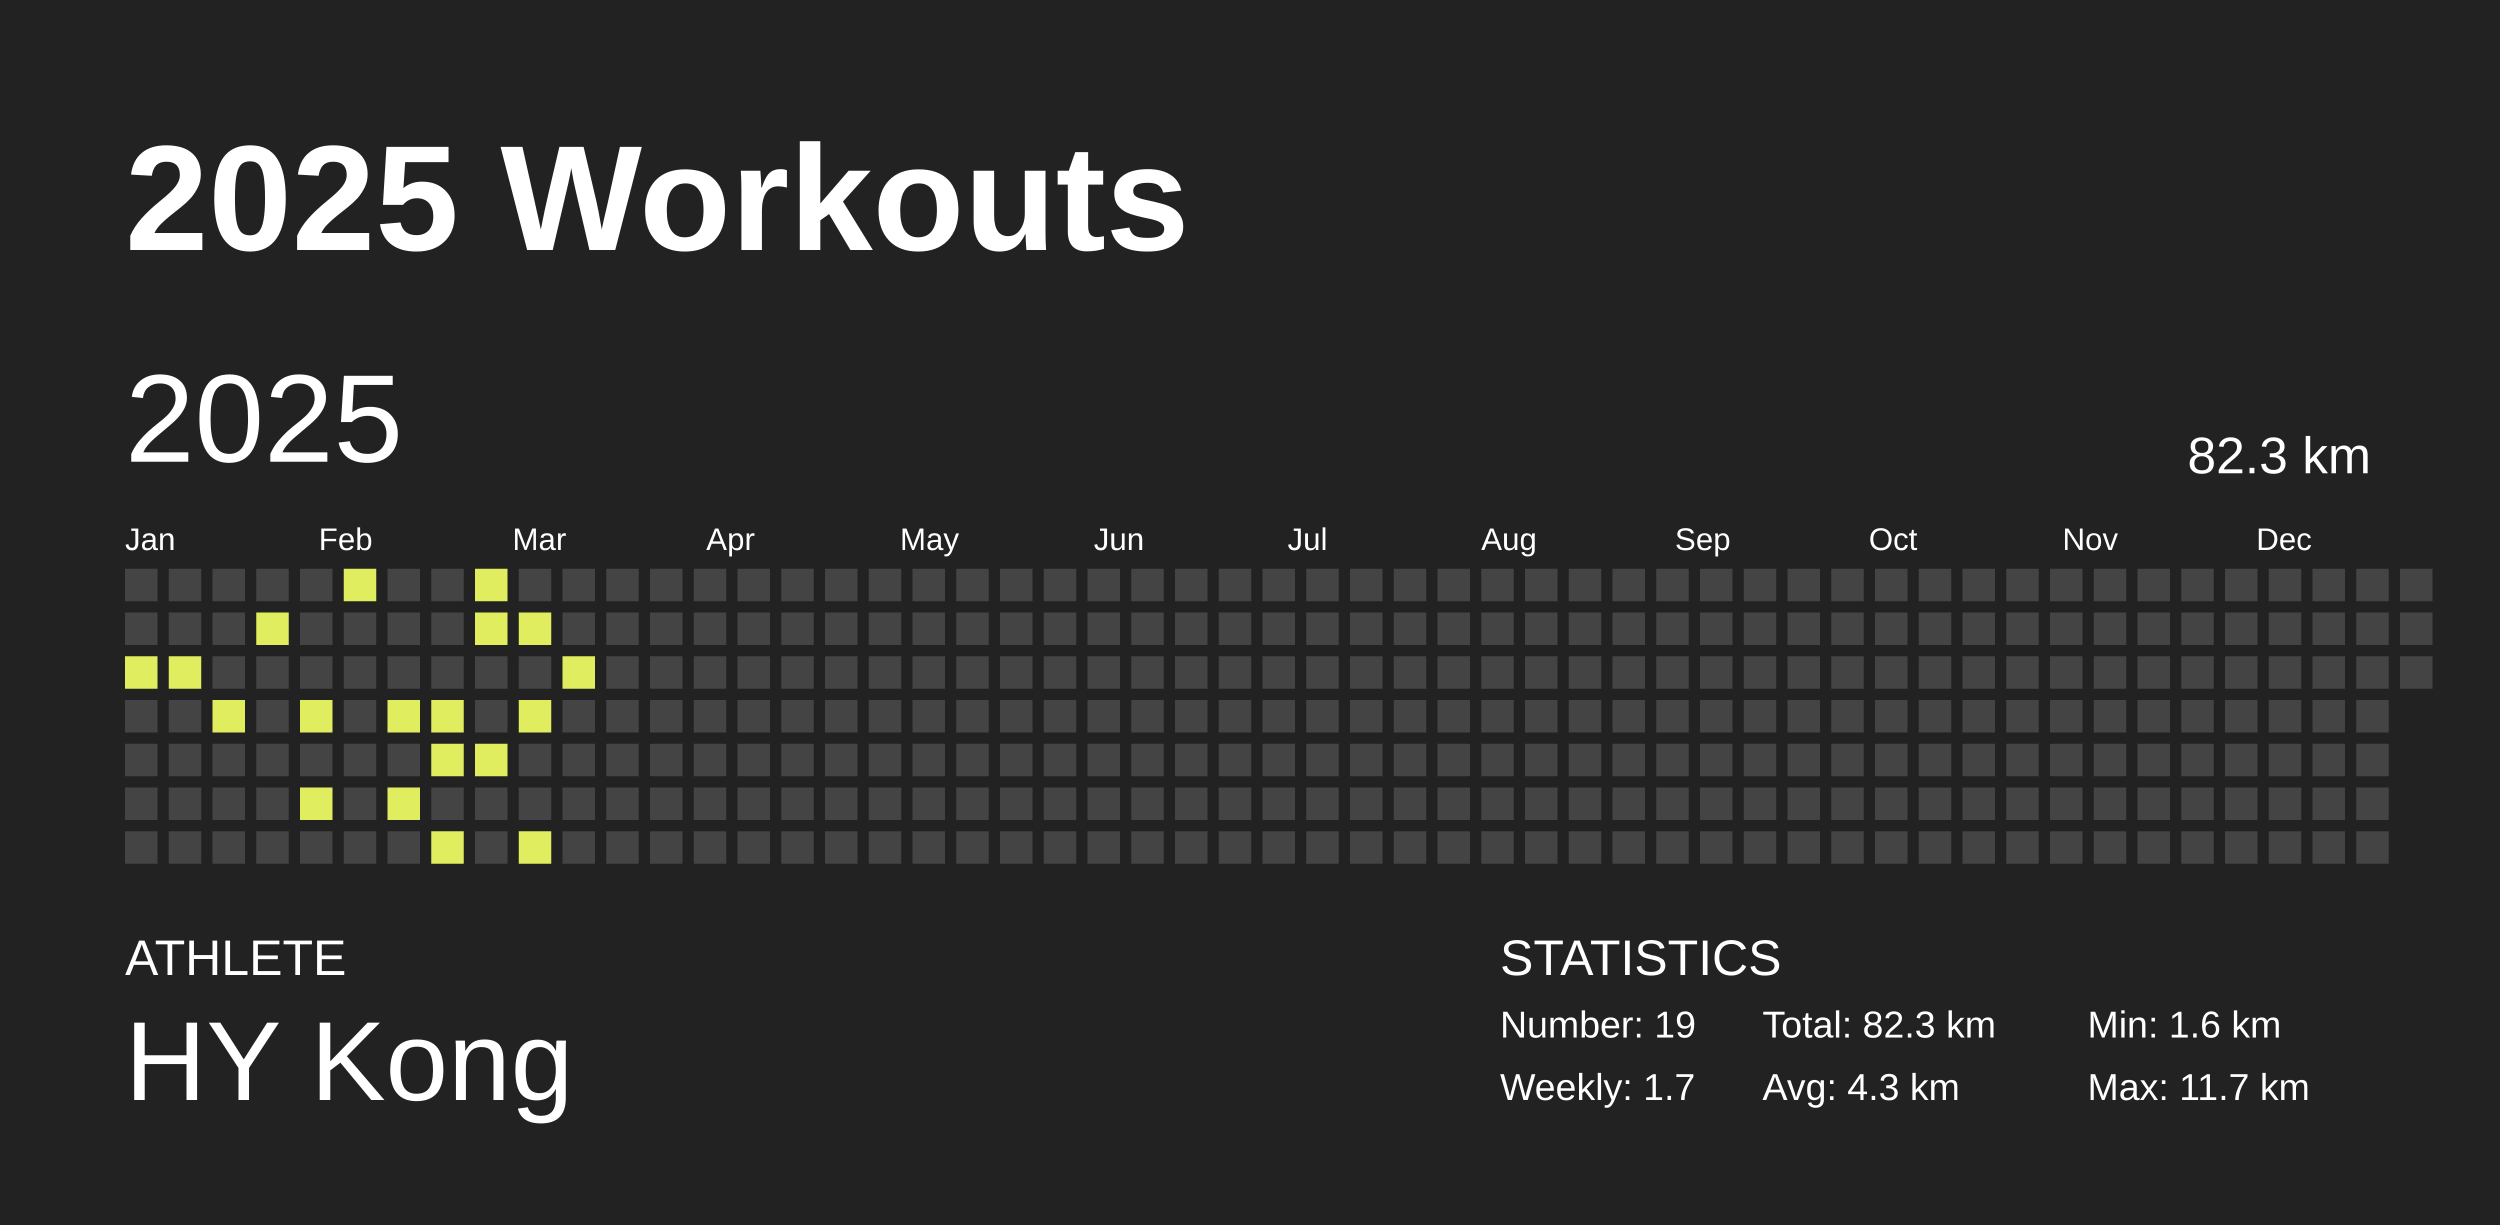
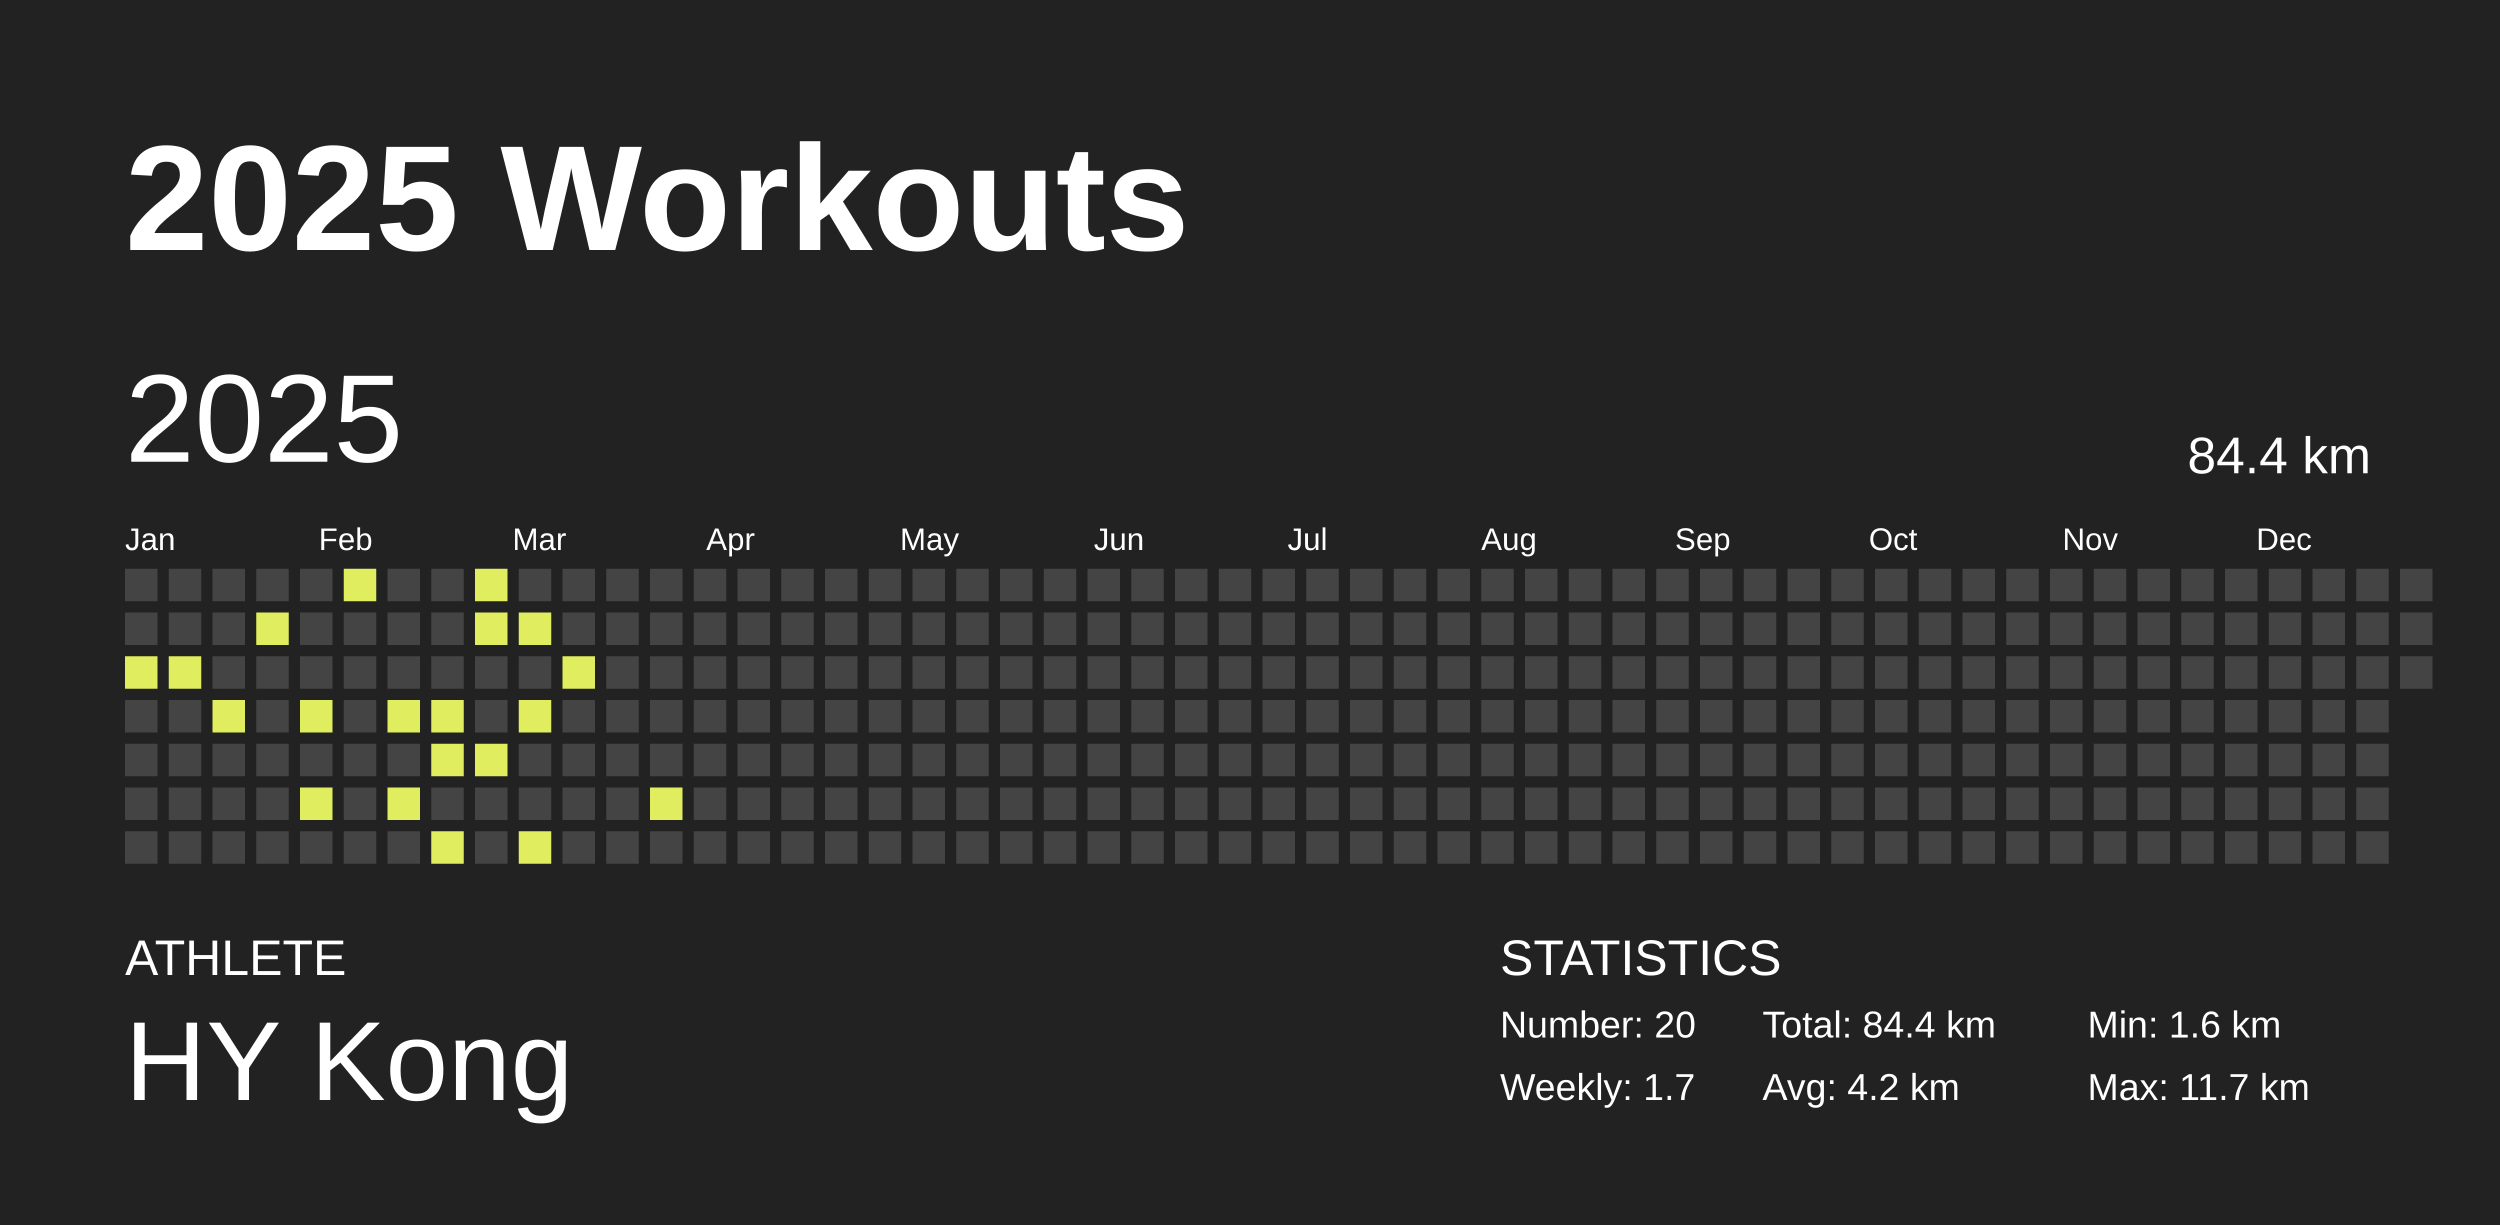
<svg xmlns="http://www.w3.org/2000/svg" baseProfile="full" height="98mm" version="1.1" viewBox="0,0,200,98" width="200mm">
  <defs />
  <rect fill="#222222" height="98" width="200" x="0" y="0" />
  <text fill="#FFFFFF" style="font-size:12px; font-family:Arial; font-weight:bold;" x="10" y="20">2025 Workouts</text>
  <text fill="#FFFFFF" style="font-size:4px; font-family:Arial" x="10" y="78">ATHLETE</text>
  <text fill="#FFFFFF" style="font-size:9px; font-family:Arial" x="10" y="88">HY Kong</text>
  <text fill="#FFFFFF" style="font-size:4px; font-family:Arial" x="120" y="78">STATISTICS</text>
-   <text fill="#FFFFFF" style="font-size:3px; font-family:Arial" x="120" y="83">Number: 19</text>
+   <text fill="#FFFFFF" style="font-size:3px; font-family:Arial" x="120" y="83">Number: 20</text>
  <text fill="#FFFFFF" style="font-size:3px; font-family:Arial" x="120" y="88">Weekly: 1.7</text>
-   <text fill="#FFFFFF" style="font-size:3px; font-family:Arial" x="141" y="83">Total: 82.3 km</text>
-   <text fill="#FFFFFF" style="font-size:3px; font-family:Arial" x="141" y="88">Avg: 4.3 km</text>
+   <text fill="#FFFFFF" style="font-size:3px; font-family:Arial" x="141" y="83">Total: 84.4 km</text>
+   <text fill="#FFFFFF" style="font-size:3px; font-family:Arial" x="141" y="88">Avg: 4.2 km</text>
  <text fill="#FFFFFF" style="font-size:3px; font-family:Arial" x="167" y="83">Min: 1.6 km</text>
  <text fill="#FFFFFF" style="font-size:3px; font-family:Arial" x="167" y="88">Max: 11.7 km</text>
  <text dominant-baseline="hanging" fill="#FFFFFF" style="font-size:10.0px; font-family:Arial;" x="10" y="30">2025</text>
-   <text dominant-baseline="hanging" fill="#FFFFFF" style="font-size:4.125px; font-family:Arial;" x="175" y="35">82.3 km</text>
+   <text dominant-baseline="hanging" fill="#FFFFFF" style="font-size:4.125px; font-family:Arial;" x="175" y="35">84.4 km</text>
  <text fill="#FFFFFF" style="font-size:2.5px; font-family:Arial" x="10.0" y="44">Jan</text>
  <text fill="#FFFFFF" style="font-size:2.5px; font-family:Arial" x="25.5" y="44">Feb</text>
  <text fill="#FFFFFF" style="font-size:2.5px; font-family:Arial" x="41.0" y="44">Mar</text>
  <text fill="#FFFFFF" style="font-size:2.5px; font-family:Arial" x="56.5" y="44">Apr</text>
  <text fill="#FFFFFF" style="font-size:2.5px; font-family:Arial" x="72.0" y="44">May</text>
  <text fill="#FFFFFF" style="font-size:2.5px; font-family:Arial" x="87.5" y="44">Jun</text>
  <text fill="#FFFFFF" style="font-size:2.5px; font-family:Arial" x="103.0" y="44">Jul</text>
  <text fill="#FFFFFF" style="font-size:2.5px; font-family:Arial" x="118.5" y="44">Aug</text>
  <text fill="#FFFFFF" style="font-size:2.5px; font-family:Arial" x="134.0" y="44">Sep</text>
  <text fill="#FFFFFF" style="font-size:2.5px; font-family:Arial" x="149.5" y="44">Oct</text>
  <text fill="#FFFFFF" style="font-size:2.5px; font-family:Arial" x="165.0" y="44">Nov</text>
  <text fill="#FFFFFF" style="font-size:2.5px; font-family:Arial" x="180.5" y="44">Dec</text>
  <rect fill="#444444" height="2.6" width="2.6" x="10.0" y="45.5" />
  <rect fill="#444444" height="2.6" width="2.6" x="10.0" y="49.0" />
  <rect fill="#e0ed5e" height="2.6" width="2.6" x="10.0" y="52.5" />
  <rect fill="#444444" height="2.6" width="2.6" x="10.0" y="56.0" />
  <rect fill="#444444" height="2.6" width="2.6" x="10.0" y="59.5" />
  <rect fill="#444444" height="2.6" width="2.6" x="10.0" y="63.0" />
  <rect fill="#444444" height="2.6" width="2.6" x="10.0" y="66.5" />
  <rect fill="#444444" height="2.6" width="2.6" x="13.5" y="45.5" />
  <rect fill="#444444" height="2.6" width="2.6" x="13.5" y="49.0" />
  <rect fill="#e0ed5e" height="2.6" width="2.6" x="13.5" y="52.5" />
  <rect fill="#444444" height="2.6" width="2.6" x="13.5" y="56.0" />
  <rect fill="#444444" height="2.6" width="2.6" x="13.5" y="59.5" />
  <rect fill="#444444" height="2.6" width="2.6" x="13.5" y="63.0" />
  <rect fill="#444444" height="2.6" width="2.6" x="13.5" y="66.5" />
  <rect fill="#444444" height="2.6" width="2.6" x="17.0" y="45.5" />
  <rect fill="#444444" height="2.6" width="2.6" x="17.0" y="49.0" />
  <rect fill="#444444" height="2.6" width="2.6" x="17.0" y="52.5" />
  <rect fill="#e0ed5e" height="2.6" width="2.6" x="17.0" y="56.0" />
  <rect fill="#444444" height="2.6" width="2.6" x="17.0" y="59.5" />
  <rect fill="#444444" height="2.6" width="2.6" x="17.0" y="63.0" />
  <rect fill="#444444" height="2.6" width="2.6" x="17.0" y="66.5" />
  <rect fill="#444444" height="2.6" width="2.6" x="20.5" y="45.5" />
  <rect fill="#e0ed5e" height="2.6" width="2.6" x="20.5" y="49.0" />
  <rect fill="#444444" height="2.6" width="2.6" x="20.5" y="52.5" />
  <rect fill="#444444" height="2.6" width="2.6" x="20.5" y="56.0" />
  <rect fill="#444444" height="2.6" width="2.6" x="20.5" y="59.5" />
  <rect fill="#444444" height="2.6" width="2.6" x="20.5" y="63.0" />
  <rect fill="#444444" height="2.6" width="2.6" x="20.5" y="66.5" />
  <rect fill="#444444" height="2.6" width="2.6" x="24.0" y="45.5" />
  <rect fill="#444444" height="2.6" width="2.6" x="24.0" y="49.0" />
  <rect fill="#444444" height="2.6" width="2.6" x="24.0" y="52.5" />
  <rect fill="#e0ed5e" height="2.6" width="2.6" x="24.0" y="56.0" />
  <rect fill="#444444" height="2.6" width="2.6" x="24.0" y="59.5" />
  <rect fill="#e0ed5e" height="2.6" width="2.6" x="24.0" y="63.0" />
  <rect fill="#444444" height="2.6" width="2.6" x="24.0" y="66.5" />
  <rect fill="#e0ed5e" height="2.6" width="2.6" x="27.5" y="45.5" />
  <rect fill="#444444" height="2.6" width="2.6" x="27.5" y="49.0" />
  <rect fill="#444444" height="2.6" width="2.6" x="27.5" y="52.5" />
  <rect fill="#444444" height="2.6" width="2.6" x="27.5" y="56.0" />
  <rect fill="#444444" height="2.6" width="2.6" x="27.5" y="59.5" />
  <rect fill="#444444" height="2.6" width="2.6" x="27.5" y="63.0" />
  <rect fill="#444444" height="2.6" width="2.6" x="27.5" y="66.5" />
  <rect fill="#444444" height="2.6" width="2.6" x="31.0" y="45.5" />
  <rect fill="#444444" height="2.6" width="2.6" x="31.0" y="49.0" />
  <rect fill="#444444" height="2.6" width="2.6" x="31.0" y="52.5" />
  <rect fill="#e0ed5e" height="2.6" width="2.6" x="31.0" y="56.0" />
  <rect fill="#444444" height="2.6" width="2.6" x="31.0" y="59.5" />
  <rect fill="#e0ed5e" height="2.6" width="2.6" x="31.0" y="63.0" />
  <rect fill="#444444" height="2.6" width="2.6" x="31.0" y="66.5" />
  <rect fill="#444444" height="2.6" width="2.6" x="34.5" y="45.5" />
  <rect fill="#444444" height="2.6" width="2.6" x="34.5" y="49.0" />
  <rect fill="#444444" height="2.6" width="2.6" x="34.5" y="52.5" />
  <rect fill="#e0ed5e" height="2.6" width="2.6" x="34.5" y="56.0" />
  <rect fill="#e0ed5e" height="2.6" width="2.6" x="34.5" y="59.5" />
  <rect fill="#444444" height="2.6" width="2.6" x="34.5" y="63.0" />
  <rect fill="#e0ed5e" height="2.6" width="2.6" x="34.5" y="66.5" />
  <rect fill="#e0ed5e" height="2.6" width="2.6" x="38.0" y="45.5" />
  <rect fill="#e0ed5e" height="2.6" width="2.6" x="38.0" y="49.0" />
  <rect fill="#444444" height="2.6" width="2.6" x="38.0" y="52.5" />
  <rect fill="#444444" height="2.6" width="2.6" x="38.0" y="56.0" />
  <rect fill="#e0ed5e" height="2.6" width="2.6" x="38.0" y="59.5" />
  <rect fill="#444444" height="2.6" width="2.6" x="38.0" y="63.0" />
  <rect fill="#444444" height="2.6" width="2.6" x="38.0" y="66.5" />
  <rect fill="#444444" height="2.6" width="2.6" x="41.5" y="45.5" />
  <rect fill="#e0ed5e" height="2.6" width="2.6" x="41.5" y="49.0" />
  <rect fill="#444444" height="2.6" width="2.6" x="41.5" y="52.5" />
  <rect fill="#e0ed5e" height="2.6" width="2.6" x="41.5" y="56.0" />
  <rect fill="#444444" height="2.6" width="2.6" x="41.5" y="59.5" />
  <rect fill="#444444" height="2.6" width="2.6" x="41.5" y="63.0" />
  <rect fill="#e0ed5e" height="2.6" width="2.6" x="41.5" y="66.5" />
  <rect fill="#444444" height="2.6" width="2.6" x="45.0" y="45.5" />
  <rect fill="#444444" height="2.6" width="2.6" x="45.0" y="49.0" />
  <rect fill="#e0ed5e" height="2.6" width="2.6" x="45.0" y="52.5" />
  <rect fill="#444444" height="2.6" width="2.6" x="45.0" y="56.0" />
  <rect fill="#444444" height="2.6" width="2.6" x="45.0" y="59.5" />
  <rect fill="#444444" height="2.6" width="2.6" x="45.0" y="63.0" />
  <rect fill="#444444" height="2.6" width="2.6" x="45.0" y="66.5" />
  <rect fill="#444444" height="2.6" width="2.6" x="48.5" y="45.5" />
  <rect fill="#444444" height="2.6" width="2.6" x="48.5" y="49.0" />
  <rect fill="#444444" height="2.6" width="2.6" x="48.5" y="52.5" />
  <rect fill="#444444" height="2.6" width="2.6" x="48.5" y="56.0" />
  <rect fill="#444444" height="2.6" width="2.6" x="48.5" y="59.5" />
  <rect fill="#444444" height="2.6" width="2.6" x="48.5" y="63.0" />
  <rect fill="#444444" height="2.6" width="2.6" x="48.5" y="66.5" />
  <rect fill="#444444" height="2.6" width="2.6" x="52.0" y="45.5" />
  <rect fill="#444444" height="2.6" width="2.6" x="52.0" y="49.0" />
  <rect fill="#444444" height="2.6" width="2.6" x="52.0" y="52.5" />
  <rect fill="#444444" height="2.6" width="2.6" x="52.0" y="56.0" />
  <rect fill="#444444" height="2.6" width="2.6" x="52.0" y="59.5" />
-   <rect fill="#444444" height="2.6" width="2.6" x="52.0" y="63.0" />
+   <rect fill="#e0ed5e" height="2.6" width="2.6" x="52.0" y="63.0" />
  <rect fill="#444444" height="2.6" width="2.6" x="52.0" y="66.5" />
  <rect fill="#444444" height="2.6" width="2.6" x="55.5" y="45.5" />
  <rect fill="#444444" height="2.6" width="2.6" x="55.5" y="49.0" />
  <rect fill="#444444" height="2.6" width="2.6" x="55.5" y="52.5" />
  <rect fill="#444444" height="2.6" width="2.6" x="55.5" y="56.0" />
  <rect fill="#444444" height="2.6" width="2.6" x="55.5" y="59.5" />
  <rect fill="#444444" height="2.6" width="2.6" x="55.5" y="63.0" />
  <rect fill="#444444" height="2.6" width="2.6" x="55.5" y="66.5" />
  <rect fill="#444444" height="2.6" width="2.6" x="59.0" y="45.5" />
  <rect fill="#444444" height="2.6" width="2.6" x="59.0" y="49.0" />
  <rect fill="#444444" height="2.6" width="2.6" x="59.0" y="52.5" />
  <rect fill="#444444" height="2.6" width="2.6" x="59.0" y="56.0" />
  <rect fill="#444444" height="2.6" width="2.6" x="59.0" y="59.5" />
  <rect fill="#444444" height="2.6" width="2.6" x="59.0" y="63.0" />
  <rect fill="#444444" height="2.6" width="2.6" x="59.0" y="66.5" />
  <rect fill="#444444" height="2.6" width="2.6" x="62.5" y="45.5" />
  <rect fill="#444444" height="2.6" width="2.6" x="62.5" y="49.0" />
  <rect fill="#444444" height="2.6" width="2.6" x="62.5" y="52.5" />
  <rect fill="#444444" height="2.6" width="2.6" x="62.5" y="56.0" />
  <rect fill="#444444" height="2.6" width="2.6" x="62.5" y="59.5" />
  <rect fill="#444444" height="2.6" width="2.6" x="62.5" y="63.0" />
  <rect fill="#444444" height="2.6" width="2.6" x="62.5" y="66.5" />
  <rect fill="#444444" height="2.6" width="2.6" x="66.0" y="45.5" />
  <rect fill="#444444" height="2.6" width="2.6" x="66.0" y="49.0" />
  <rect fill="#444444" height="2.6" width="2.6" x="66.0" y="52.5" />
  <rect fill="#444444" height="2.6" width="2.6" x="66.0" y="56.0" />
  <rect fill="#444444" height="2.6" width="2.6" x="66.0" y="59.5" />
  <rect fill="#444444" height="2.6" width="2.6" x="66.0" y="63.0" />
  <rect fill="#444444" height="2.6" width="2.6" x="66.0" y="66.5" />
  <rect fill="#444444" height="2.6" width="2.6" x="69.5" y="45.5" />
  <rect fill="#444444" height="2.6" width="2.6" x="69.5" y="49.0" />
  <rect fill="#444444" height="2.6" width="2.6" x="69.5" y="52.5" />
  <rect fill="#444444" height="2.6" width="2.6" x="69.5" y="56.0" />
  <rect fill="#444444" height="2.6" width="2.6" x="69.5" y="59.5" />
  <rect fill="#444444" height="2.6" width="2.6" x="69.5" y="63.0" />
  <rect fill="#444444" height="2.6" width="2.6" x="69.5" y="66.5" />
  <rect fill="#444444" height="2.6" width="2.6" x="73.0" y="45.5" />
  <rect fill="#444444" height="2.6" width="2.6" x="73.0" y="49.0" />
  <rect fill="#444444" height="2.6" width="2.6" x="73.0" y="52.5" />
  <rect fill="#444444" height="2.6" width="2.6" x="73.0" y="56.0" />
  <rect fill="#444444" height="2.6" width="2.6" x="73.0" y="59.5" />
  <rect fill="#444444" height="2.6" width="2.6" x="73.0" y="63.0" />
  <rect fill="#444444" height="2.6" width="2.6" x="73.0" y="66.5" />
  <rect fill="#444444" height="2.6" width="2.6" x="76.5" y="45.5" />
  <rect fill="#444444" height="2.6" width="2.6" x="76.5" y="49.0" />
  <rect fill="#444444" height="2.6" width="2.6" x="76.5" y="52.5" />
  <rect fill="#444444" height="2.6" width="2.6" x="76.5" y="56.0" />
  <rect fill="#444444" height="2.6" width="2.6" x="76.5" y="59.5" />
  <rect fill="#444444" height="2.6" width="2.6" x="76.5" y="63.0" />
  <rect fill="#444444" height="2.6" width="2.6" x="76.5" y="66.5" />
  <rect fill="#444444" height="2.6" width="2.6" x="80.0" y="45.5" />
  <rect fill="#444444" height="2.6" width="2.6" x="80.0" y="49.0" />
  <rect fill="#444444" height="2.6" width="2.6" x="80.0" y="52.5" />
  <rect fill="#444444" height="2.6" width="2.6" x="80.0" y="56.0" />
  <rect fill="#444444" height="2.6" width="2.6" x="80.0" y="59.5" />
  <rect fill="#444444" height="2.6" width="2.6" x="80.0" y="63.0" />
  <rect fill="#444444" height="2.6" width="2.6" x="80.0" y="66.5" />
  <rect fill="#444444" height="2.6" width="2.6" x="83.5" y="45.5" />
  <rect fill="#444444" height="2.6" width="2.6" x="83.5" y="49.0" />
  <rect fill="#444444" height="2.6" width="2.6" x="83.5" y="52.5" />
  <rect fill="#444444" height="2.6" width="2.6" x="83.5" y="56.0" />
  <rect fill="#444444" height="2.6" width="2.6" x="83.5" y="59.5" />
  <rect fill="#444444" height="2.6" width="2.6" x="83.5" y="63.0" />
  <rect fill="#444444" height="2.6" width="2.6" x="83.5" y="66.5" />
  <rect fill="#444444" height="2.6" width="2.6" x="87.0" y="45.5" />
  <rect fill="#444444" height="2.6" width="2.6" x="87.0" y="49.0" />
  <rect fill="#444444" height="2.6" width="2.6" x="87.0" y="52.5" />
  <rect fill="#444444" height="2.6" width="2.6" x="87.0" y="56.0" />
  <rect fill="#444444" height="2.6" width="2.6" x="87.0" y="59.5" />
  <rect fill="#444444" height="2.6" width="2.6" x="87.0" y="63.0" />
  <rect fill="#444444" height="2.6" width="2.6" x="87.0" y="66.5" />
  <rect fill="#444444" height="2.6" width="2.6" x="90.5" y="45.5" />
  <rect fill="#444444" height="2.6" width="2.6" x="90.5" y="49.0" />
  <rect fill="#444444" height="2.6" width="2.6" x="90.5" y="52.5" />
  <rect fill="#444444" height="2.6" width="2.6" x="90.5" y="56.0" />
  <rect fill="#444444" height="2.6" width="2.6" x="90.5" y="59.5" />
  <rect fill="#444444" height="2.6" width="2.6" x="90.5" y="63.0" />
  <rect fill="#444444" height="2.6" width="2.6" x="90.5" y="66.5" />
  <rect fill="#444444" height="2.6" width="2.6" x="94.0" y="45.5" />
  <rect fill="#444444" height="2.6" width="2.6" x="94.0" y="49.0" />
  <rect fill="#444444" height="2.6" width="2.6" x="94.0" y="52.5" />
  <rect fill="#444444" height="2.6" width="2.6" x="94.0" y="56.0" />
  <rect fill="#444444" height="2.6" width="2.6" x="94.0" y="59.5" />
  <rect fill="#444444" height="2.6" width="2.6" x="94.0" y="63.0" />
  <rect fill="#444444" height="2.6" width="2.6" x="94.0" y="66.5" />
  <rect fill="#444444" height="2.6" width="2.6" x="97.5" y="45.5" />
  <rect fill="#444444" height="2.6" width="2.6" x="97.5" y="49.0" />
  <rect fill="#444444" height="2.6" width="2.6" x="97.5" y="52.5" />
  <rect fill="#444444" height="2.6" width="2.6" x="97.5" y="56.0" />
  <rect fill="#444444" height="2.6" width="2.6" x="97.5" y="59.5" />
  <rect fill="#444444" height="2.6" width="2.6" x="97.5" y="63.0" />
  <rect fill="#444444" height="2.6" width="2.6" x="97.5" y="66.5" />
  <rect fill="#444444" height="2.6" width="2.6" x="101.0" y="45.5" />
  <rect fill="#444444" height="2.6" width="2.6" x="101.0" y="49.0" />
  <rect fill="#444444" height="2.6" width="2.6" x="101.0" y="52.5" />
  <rect fill="#444444" height="2.6" width="2.6" x="101.0" y="56.0" />
  <rect fill="#444444" height="2.6" width="2.6" x="101.0" y="59.5" />
  <rect fill="#444444" height="2.6" width="2.6" x="101.0" y="63.0" />
  <rect fill="#444444" height="2.6" width="2.6" x="101.0" y="66.5" />
  <rect fill="#444444" height="2.6" width="2.6" x="104.5" y="45.5" />
  <rect fill="#444444" height="2.6" width="2.6" x="104.5" y="49.0" />
  <rect fill="#444444" height="2.6" width="2.6" x="104.5" y="52.5" />
  <rect fill="#444444" height="2.6" width="2.6" x="104.5" y="56.0" />
  <rect fill="#444444" height="2.6" width="2.6" x="104.5" y="59.5" />
  <rect fill="#444444" height="2.6" width="2.6" x="104.5" y="63.0" />
  <rect fill="#444444" height="2.6" width="2.6" x="104.5" y="66.5" />
  <rect fill="#444444" height="2.6" width="2.6" x="108.0" y="45.5" />
  <rect fill="#444444" height="2.6" width="2.6" x="108.0" y="49.0" />
  <rect fill="#444444" height="2.6" width="2.6" x="108.0" y="52.5" />
  <rect fill="#444444" height="2.6" width="2.6" x="108.0" y="56.0" />
  <rect fill="#444444" height="2.6" width="2.6" x="108.0" y="59.5" />
  <rect fill="#444444" height="2.6" width="2.6" x="108.0" y="63.0" />
  <rect fill="#444444" height="2.6" width="2.6" x="108.0" y="66.5" />
  <rect fill="#444444" height="2.6" width="2.6" x="111.5" y="45.5" />
  <rect fill="#444444" height="2.6" width="2.6" x="111.5" y="49.0" />
  <rect fill="#444444" height="2.6" width="2.6" x="111.5" y="52.5" />
  <rect fill="#444444" height="2.6" width="2.6" x="111.5" y="56.0" />
  <rect fill="#444444" height="2.6" width="2.6" x="111.5" y="59.5" />
  <rect fill="#444444" height="2.6" width="2.6" x="111.5" y="63.0" />
  <rect fill="#444444" height="2.6" width="2.6" x="111.5" y="66.5" />
  <rect fill="#444444" height="2.6" width="2.6" x="115.0" y="45.5" />
  <rect fill="#444444" height="2.6" width="2.6" x="115.0" y="49.0" />
  <rect fill="#444444" height="2.6" width="2.6" x="115.0" y="52.5" />
  <rect fill="#444444" height="2.6" width="2.6" x="115.0" y="56.0" />
  <rect fill="#444444" height="2.6" width="2.6" x="115.0" y="59.5" />
  <rect fill="#444444" height="2.6" width="2.6" x="115.0" y="63.0" />
  <rect fill="#444444" height="2.6" width="2.6" x="115.0" y="66.5" />
  <rect fill="#444444" height="2.6" width="2.6" x="118.5" y="45.5" />
  <rect fill="#444444" height="2.6" width="2.6" x="118.5" y="49.0" />
  <rect fill="#444444" height="2.6" width="2.6" x="118.5" y="52.5" />
  <rect fill="#444444" height="2.6" width="2.6" x="118.5" y="56.0" />
  <rect fill="#444444" height="2.6" width="2.6" x="118.5" y="59.5" />
  <rect fill="#444444" height="2.6" width="2.6" x="118.5" y="63.0" />
  <rect fill="#444444" height="2.6" width="2.6" x="118.5" y="66.5" />
  <rect fill="#444444" height="2.6" width="2.6" x="122.0" y="45.5" />
  <rect fill="#444444" height="2.6" width="2.6" x="122.0" y="49.0" />
  <rect fill="#444444" height="2.6" width="2.6" x="122.0" y="52.5" />
  <rect fill="#444444" height="2.6" width="2.6" x="122.0" y="56.0" />
  <rect fill="#444444" height="2.6" width="2.6" x="122.0" y="59.5" />
  <rect fill="#444444" height="2.6" width="2.6" x="122.0" y="63.0" />
  <rect fill="#444444" height="2.6" width="2.6" x="122.0" y="66.5" />
  <rect fill="#444444" height="2.6" width="2.6" x="125.5" y="45.5" />
  <rect fill="#444444" height="2.6" width="2.6" x="125.5" y="49.0" />
  <rect fill="#444444" height="2.6" width="2.6" x="125.5" y="52.5" />
  <rect fill="#444444" height="2.6" width="2.6" x="125.5" y="56.0" />
  <rect fill="#444444" height="2.6" width="2.6" x="125.5" y="59.5" />
  <rect fill="#444444" height="2.6" width="2.6" x="125.5" y="63.0" />
  <rect fill="#444444" height="2.6" width="2.6" x="125.5" y="66.5" />
  <rect fill="#444444" height="2.6" width="2.6" x="129.0" y="45.5" />
  <rect fill="#444444" height="2.6" width="2.6" x="129.0" y="49.0" />
  <rect fill="#444444" height="2.6" width="2.6" x="129.0" y="52.5" />
  <rect fill="#444444" height="2.6" width="2.6" x="129.0" y="56.0" />
  <rect fill="#444444" height="2.6" width="2.6" x="129.0" y="59.5" />
  <rect fill="#444444" height="2.6" width="2.6" x="129.0" y="63.0" />
  <rect fill="#444444" height="2.6" width="2.6" x="129.0" y="66.5" />
  <rect fill="#444444" height="2.6" width="2.6" x="132.5" y="45.5" />
  <rect fill="#444444" height="2.6" width="2.6" x="132.5" y="49.0" />
  <rect fill="#444444" height="2.6" width="2.6" x="132.5" y="52.5" />
  <rect fill="#444444" height="2.6" width="2.6" x="132.5" y="56.0" />
  <rect fill="#444444" height="2.6" width="2.6" x="132.5" y="59.5" />
  <rect fill="#444444" height="2.6" width="2.6" x="132.5" y="63.0" />
  <rect fill="#444444" height="2.6" width="2.6" x="132.5" y="66.5" />
  <rect fill="#444444" height="2.6" width="2.6" x="136.0" y="45.5" />
  <rect fill="#444444" height="2.6" width="2.6" x="136.0" y="49.0" />
  <rect fill="#444444" height="2.6" width="2.6" x="136.0" y="52.5" />
  <rect fill="#444444" height="2.6" width="2.6" x="136.0" y="56.0" />
  <rect fill="#444444" height="2.6" width="2.6" x="136.0" y="59.5" />
  <rect fill="#444444" height="2.6" width="2.6" x="136.0" y="63.0" />
  <rect fill="#444444" height="2.6" width="2.6" x="136.0" y="66.5" />
  <rect fill="#444444" height="2.6" width="2.6" x="139.5" y="45.5" />
  <rect fill="#444444" height="2.6" width="2.6" x="139.5" y="49.0" />
  <rect fill="#444444" height="2.6" width="2.6" x="139.5" y="52.5" />
  <rect fill="#444444" height="2.6" width="2.6" x="139.5" y="56.0" />
  <rect fill="#444444" height="2.6" width="2.6" x="139.5" y="59.5" />
  <rect fill="#444444" height="2.6" width="2.6" x="139.5" y="63.0" />
  <rect fill="#444444" height="2.6" width="2.6" x="139.5" y="66.5" />
  <rect fill="#444444" height="2.6" width="2.6" x="143.0" y="45.5" />
  <rect fill="#444444" height="2.6" width="2.6" x="143.0" y="49.0" />
  <rect fill="#444444" height="2.6" width="2.6" x="143.0" y="52.5" />
  <rect fill="#444444" height="2.6" width="2.6" x="143.0" y="56.0" />
  <rect fill="#444444" height="2.6" width="2.6" x="143.0" y="59.5" />
  <rect fill="#444444" height="2.6" width="2.6" x="143.0" y="63.0" />
  <rect fill="#444444" height="2.6" width="2.6" x="143.0" y="66.5" />
  <rect fill="#444444" height="2.6" width="2.6" x="146.5" y="45.5" />
  <rect fill="#444444" height="2.6" width="2.6" x="146.5" y="49.0" />
  <rect fill="#444444" height="2.6" width="2.6" x="146.5" y="52.5" />
  <rect fill="#444444" height="2.6" width="2.6" x="146.5" y="56.0" />
  <rect fill="#444444" height="2.6" width="2.6" x="146.5" y="59.5" />
  <rect fill="#444444" height="2.6" width="2.6" x="146.5" y="63.0" />
  <rect fill="#444444" height="2.6" width="2.6" x="146.5" y="66.5" />
  <rect fill="#444444" height="2.6" width="2.6" x="150.0" y="45.5" />
  <rect fill="#444444" height="2.6" width="2.6" x="150.0" y="49.0" />
  <rect fill="#444444" height="2.6" width="2.6" x="150.0" y="52.5" />
  <rect fill="#444444" height="2.6" width="2.6" x="150.0" y="56.0" />
  <rect fill="#444444" height="2.6" width="2.6" x="150.0" y="59.5" />
  <rect fill="#444444" height="2.6" width="2.6" x="150.0" y="63.0" />
  <rect fill="#444444" height="2.6" width="2.6" x="150.0" y="66.5" />
  <rect fill="#444444" height="2.6" width="2.6" x="153.5" y="45.5" />
  <rect fill="#444444" height="2.6" width="2.6" x="153.5" y="49.0" />
  <rect fill="#444444" height="2.6" width="2.6" x="153.5" y="52.5" />
  <rect fill="#444444" height="2.6" width="2.6" x="153.5" y="56.0" />
  <rect fill="#444444" height="2.6" width="2.6" x="153.5" y="59.5" />
  <rect fill="#444444" height="2.6" width="2.6" x="153.5" y="63.0" />
  <rect fill="#444444" height="2.6" width="2.6" x="153.5" y="66.5" />
  <rect fill="#444444" height="2.6" width="2.6" x="157.0" y="45.5" />
  <rect fill="#444444" height="2.6" width="2.6" x="157.0" y="49.0" />
  <rect fill="#444444" height="2.6" width="2.6" x="157.0" y="52.5" />
  <rect fill="#444444" height="2.6" width="2.6" x="157.0" y="56.0" />
  <rect fill="#444444" height="2.6" width="2.6" x="157.0" y="59.5" />
  <rect fill="#444444" height="2.6" width="2.6" x="157.0" y="63.0" />
  <rect fill="#444444" height="2.6" width="2.6" x="157.0" y="66.5" />
  <rect fill="#444444" height="2.6" width="2.6" x="160.5" y="45.5" />
  <rect fill="#444444" height="2.6" width="2.6" x="160.5" y="49.0" />
  <rect fill="#444444" height="2.6" width="2.6" x="160.5" y="52.5" />
  <rect fill="#444444" height="2.6" width="2.6" x="160.5" y="56.0" />
  <rect fill="#444444" height="2.6" width="2.6" x="160.5" y="59.5" />
  <rect fill="#444444" height="2.6" width="2.6" x="160.5" y="63.0" />
  <rect fill="#444444" height="2.6" width="2.6" x="160.5" y="66.5" />
  <rect fill="#444444" height="2.6" width="2.6" x="164.0" y="45.5" />
  <rect fill="#444444" height="2.6" width="2.6" x="164.0" y="49.0" />
  <rect fill="#444444" height="2.6" width="2.6" x="164.0" y="52.5" />
  <rect fill="#444444" height="2.6" width="2.6" x="164.0" y="56.0" />
  <rect fill="#444444" height="2.6" width="2.6" x="164.0" y="59.5" />
  <rect fill="#444444" height="2.6" width="2.6" x="164.0" y="63.0" />
  <rect fill="#444444" height="2.6" width="2.6" x="164.0" y="66.5" />
  <rect fill="#444444" height="2.6" width="2.6" x="167.5" y="45.5" />
  <rect fill="#444444" height="2.6" width="2.6" x="167.5" y="49.0" />
  <rect fill="#444444" height="2.6" width="2.6" x="167.5" y="52.5" />
  <rect fill="#444444" height="2.6" width="2.6" x="167.5" y="56.0" />
  <rect fill="#444444" height="2.6" width="2.6" x="167.5" y="59.5" />
  <rect fill="#444444" height="2.6" width="2.6" x="167.5" y="63.0" />
  <rect fill="#444444" height="2.6" width="2.6" x="167.5" y="66.5" />
  <rect fill="#444444" height="2.6" width="2.6" x="171.0" y="45.5" />
  <rect fill="#444444" height="2.6" width="2.6" x="171.0" y="49.0" />
  <rect fill="#444444" height="2.6" width="2.6" x="171.0" y="52.5" />
  <rect fill="#444444" height="2.6" width="2.6" x="171.0" y="56.0" />
  <rect fill="#444444" height="2.6" width="2.6" x="171.0" y="59.5" />
  <rect fill="#444444" height="2.6" width="2.6" x="171.0" y="63.0" />
  <rect fill="#444444" height="2.6" width="2.6" x="171.0" y="66.5" />
  <rect fill="#444444" height="2.6" width="2.6" x="174.5" y="45.5" />
  <rect fill="#444444" height="2.6" width="2.6" x="174.5" y="49.0" />
  <rect fill="#444444" height="2.6" width="2.6" x="174.5" y="52.5" />
  <rect fill="#444444" height="2.6" width="2.6" x="174.5" y="56.0" />
  <rect fill="#444444" height="2.6" width="2.6" x="174.5" y="59.5" />
  <rect fill="#444444" height="2.6" width="2.6" x="174.5" y="63.0" />
  <rect fill="#444444" height="2.6" width="2.6" x="174.5" y="66.5" />
  <rect fill="#444444" height="2.6" width="2.6" x="178.0" y="45.5" />
  <rect fill="#444444" height="2.6" width="2.6" x="178.0" y="49.0" />
  <rect fill="#444444" height="2.6" width="2.6" x="178.0" y="52.5" />
  <rect fill="#444444" height="2.6" width="2.6" x="178.0" y="56.0" />
  <rect fill="#444444" height="2.6" width="2.6" x="178.0" y="59.5" />
  <rect fill="#444444" height="2.6" width="2.6" x="178.0" y="63.0" />
  <rect fill="#444444" height="2.6" width="2.6" x="178.0" y="66.5" />
  <rect fill="#444444" height="2.6" width="2.6" x="181.5" y="45.5" />
  <rect fill="#444444" height="2.6" width="2.6" x="181.5" y="49.0" />
  <rect fill="#444444" height="2.6" width="2.6" x="181.5" y="52.5" />
  <rect fill="#444444" height="2.6" width="2.6" x="181.5" y="56.0" />
  <rect fill="#444444" height="2.6" width="2.6" x="181.5" y="59.5" />
  <rect fill="#444444" height="2.6" width="2.6" x="181.5" y="63.0" />
  <rect fill="#444444" height="2.6" width="2.6" x="181.5" y="66.5" />
  <rect fill="#444444" height="2.6" width="2.6" x="185.0" y="45.5" />
  <rect fill="#444444" height="2.6" width="2.6" x="185.0" y="49.0" />
  <rect fill="#444444" height="2.6" width="2.6" x="185.0" y="52.5" />
  <rect fill="#444444" height="2.6" width="2.6" x="185.0" y="56.0" />
  <rect fill="#444444" height="2.6" width="2.6" x="185.0" y="59.5" />
  <rect fill="#444444" height="2.6" width="2.6" x="185.0" y="63.0" />
  <rect fill="#444444" height="2.6" width="2.6" x="185.0" y="66.5" />
  <rect fill="#444444" height="2.6" width="2.6" x="188.5" y="45.5" />
  <rect fill="#444444" height="2.6" width="2.6" x="188.5" y="49.0" />
  <rect fill="#444444" height="2.6" width="2.6" x="188.5" y="52.5" />
  <rect fill="#444444" height="2.6" width="2.6" x="188.5" y="56.0" />
  <rect fill="#444444" height="2.6" width="2.6" x="188.5" y="59.5" />
  <rect fill="#444444" height="2.6" width="2.6" x="188.5" y="63.0" />
  <rect fill="#444444" height="2.6" width="2.6" x="188.5" y="66.5" />
  <rect fill="#444444" height="2.6" width="2.6" x="192.0" y="45.5" />
  <rect fill="#444444" height="2.6" width="2.6" x="192.0" y="49.0" />
  <rect fill="#444444" height="2.6" width="2.6" x="192.0" y="52.5" />
</svg>
